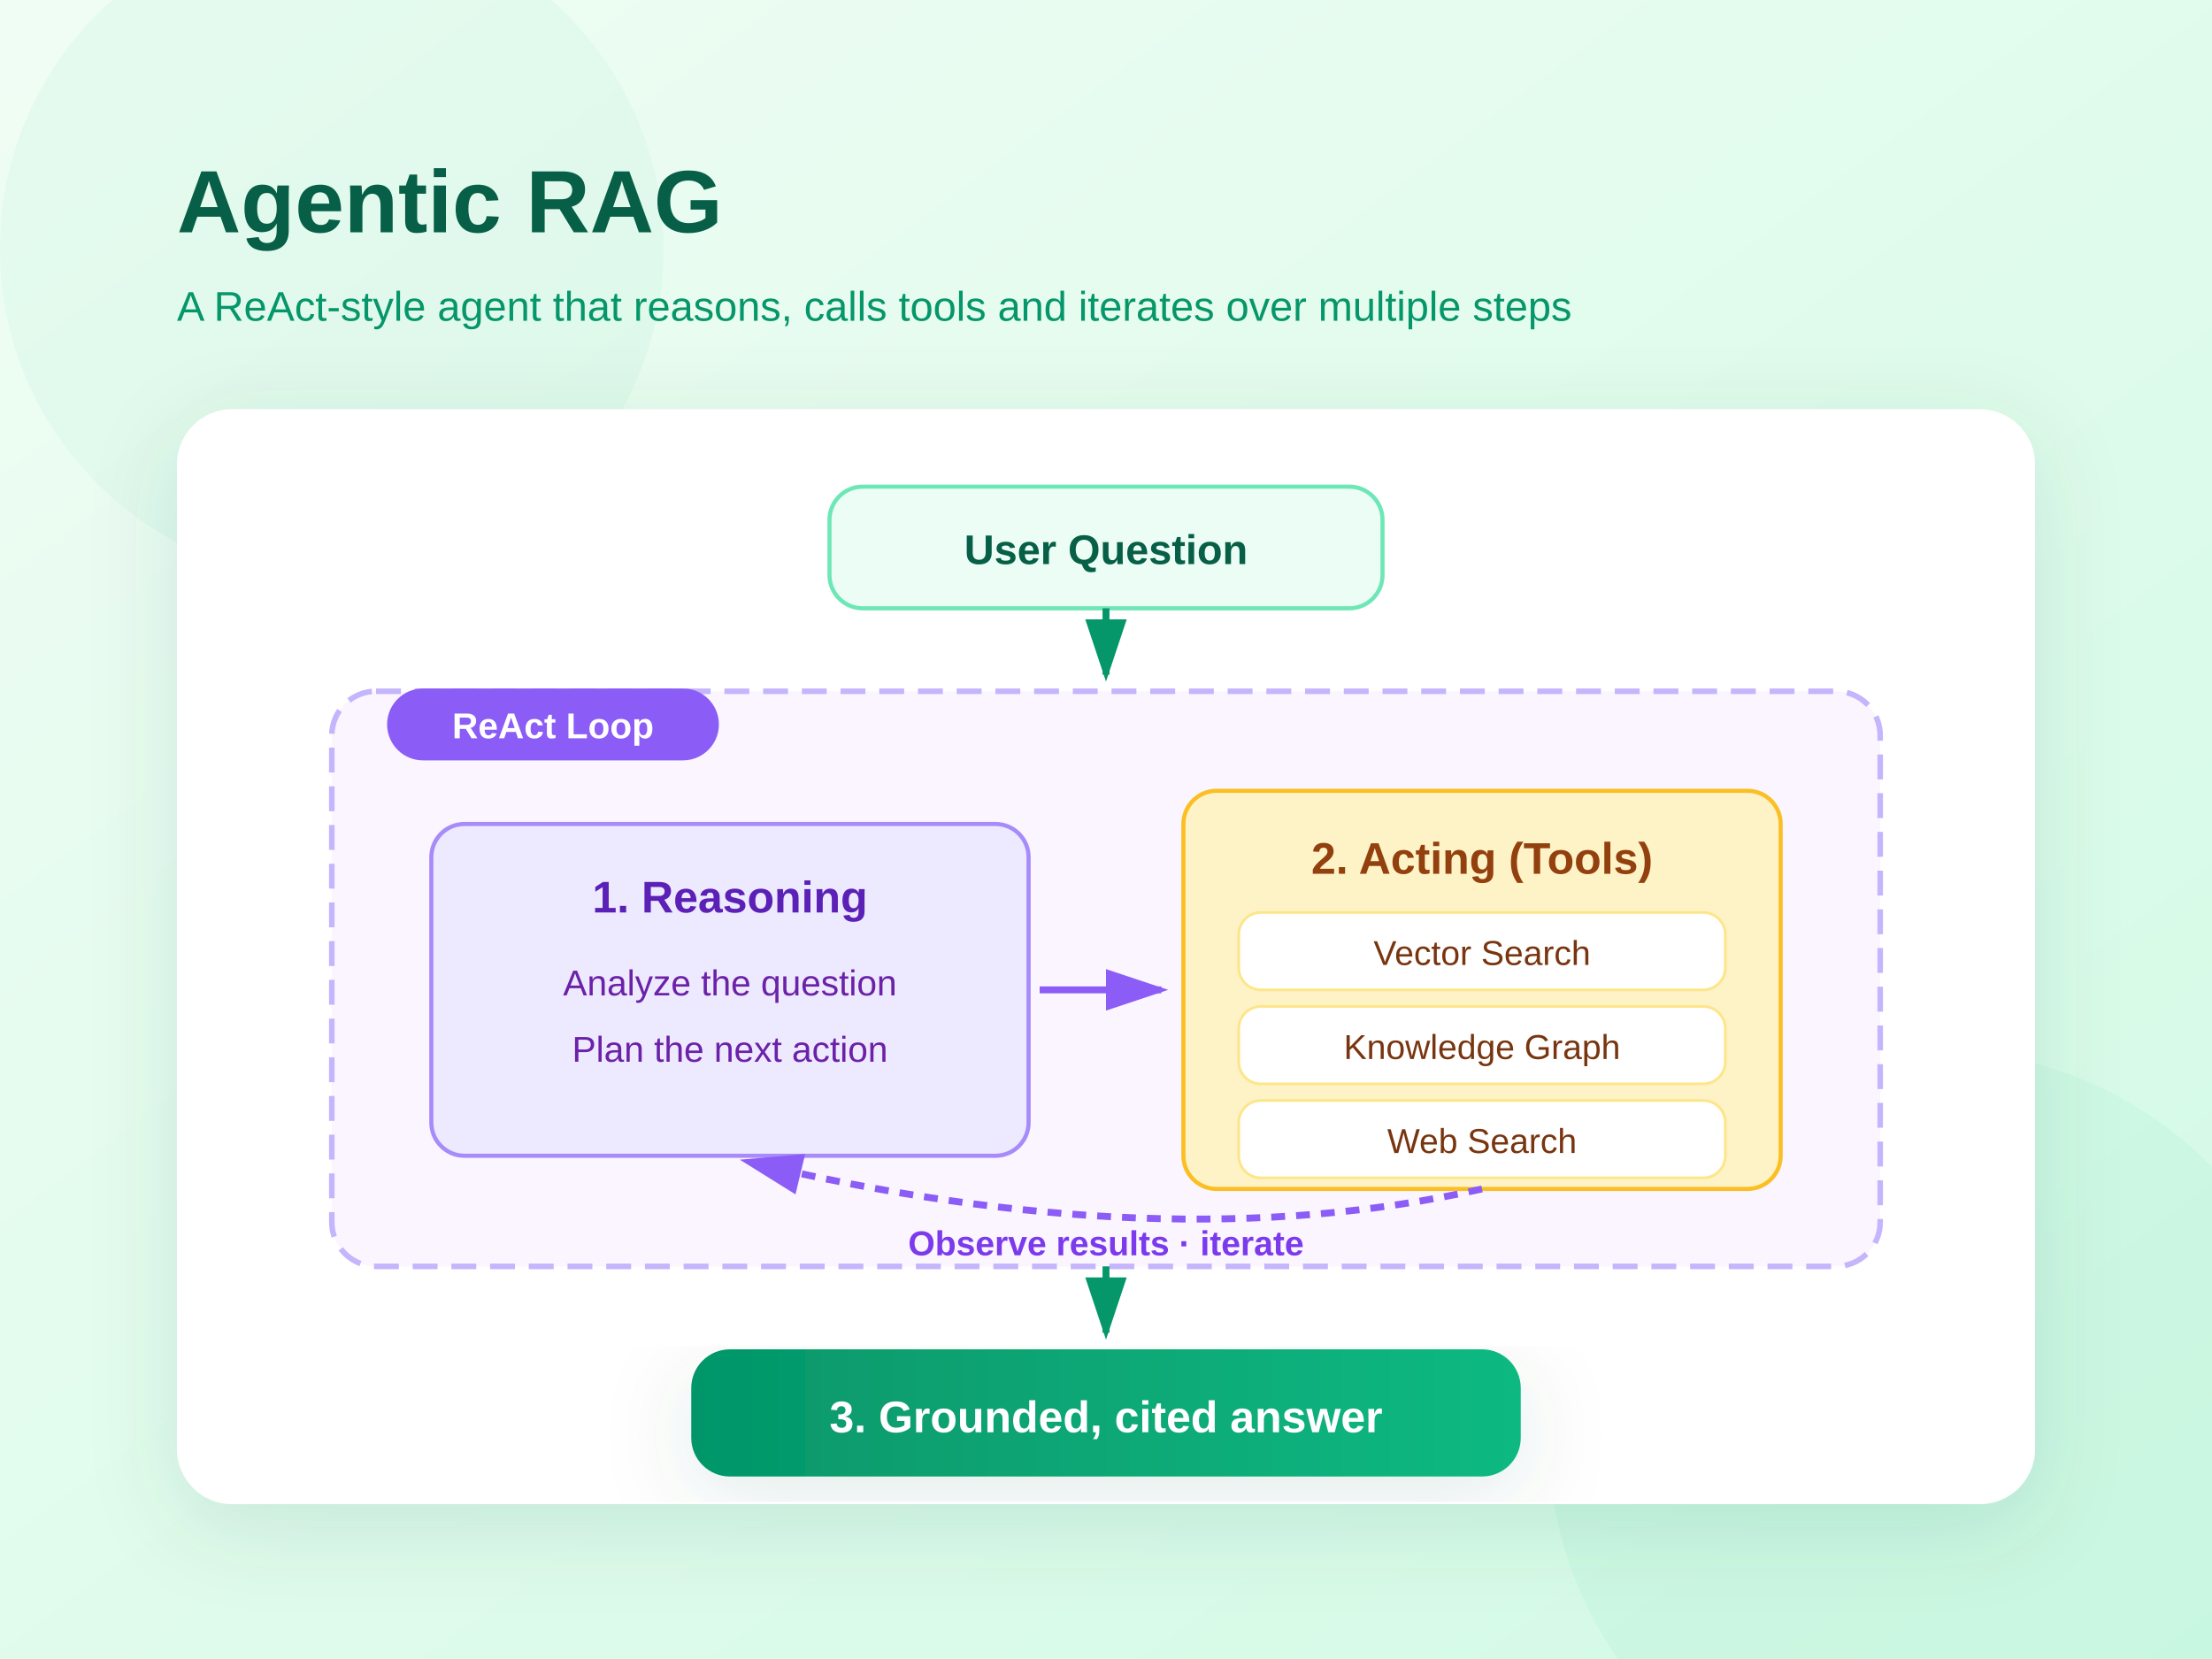
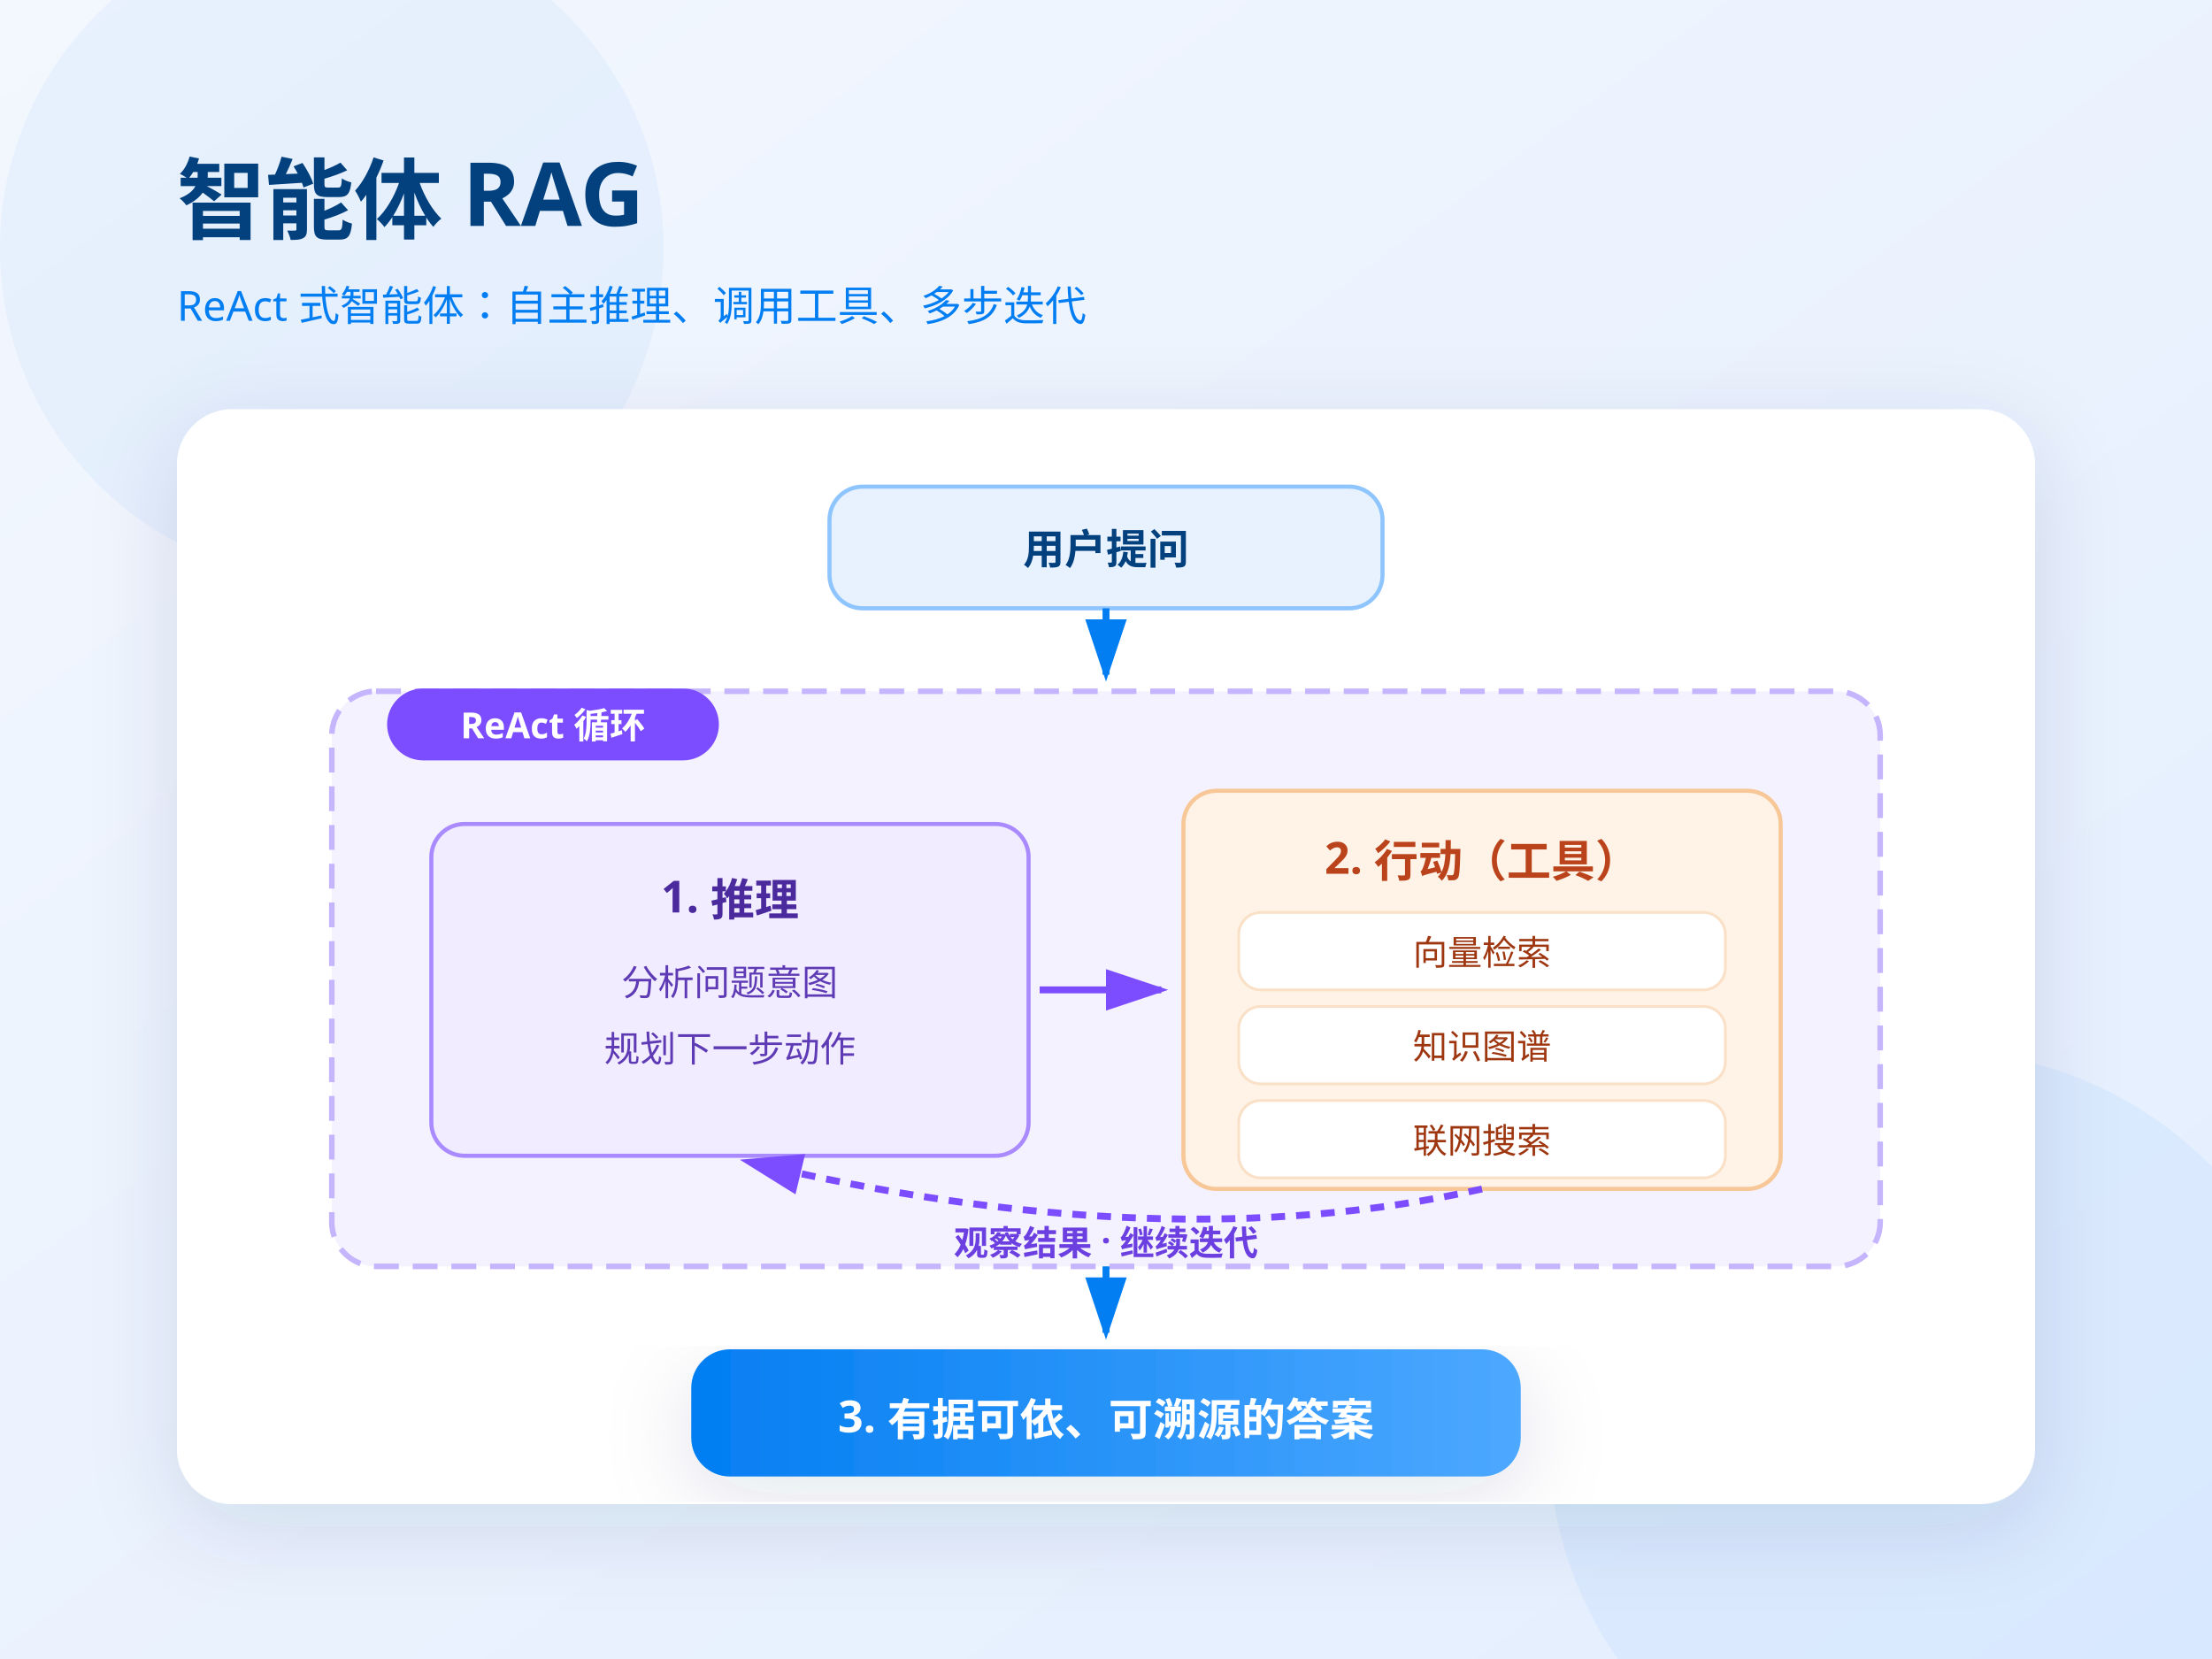
- <svg xmlns="http://www.w3.org/2000/svg" viewBox="0 0 800 600">
+ <svg xmlns="http://www.w3.org/2000/svg" viewBox="0 0 800 600" font-family="Noto Sans SC, Source Han Sans SC, PingFang SC, Microsoft YaHei, sans-serif">
  <defs>
    <linearGradient id="bg4" x1="0%" y1="0%" x2="100%" y2="100%">
-       <stop offset="0%" stop-color="#F0FDF4" />
-       <stop offset="100%" stop-color="#D1FAE5" />
+       <stop offset="0%" stop-color="#F3F7FE" />
+       <stop offset="100%" stop-color="#E3EEFE" />
    </linearGradient>
    <linearGradient id="brand4" x1="0%" y1="0%" x2="100%" y2="0%">
-       <stop offset="0%" stop-color="#059669" />
-       <stop offset="100%" stop-color="#10B981" />
+       <stop offset="0%" stop-color="#037EF2" />
+       <stop offset="100%" stop-color="#4DA8FF" />
    </linearGradient>
    <filter id="soft4" x="-20%" y="-20%" width="140%" height="140%">
-       <feDropShadow dx="0" dy="8" stdDeviation="16" flood-color="#065F46" flood-opacity="0.12" />
+       <feDropShadow dx="0" dy="8" stdDeviation="16" flood-color="#01315F" flood-opacity="0.12" />
    </filter>
  </defs>
  <rect width="800" height="600" fill="url(#bg4)" />
-   <circle cx="120" cy="90" r="120" fill="#10B981" opacity="0.05" />
-   <circle cx="700" cy="520" r="140" fill="#34D399" opacity="0.06" />
-   <text x="64" y="84" font-family="Arial, sans-serif" font-size="32" font-weight="700" fill="#065F46">Agentic RAG</text>
-   <text x="64" y="116" font-family="Arial, sans-serif" font-size="15" fill="#059669">A ReAct-style agent that reasons, calls tools and iterates over multiple steps</text>
+   <circle cx="120" cy="90" r="120" fill="#037EF2" opacity="0.05" />
+   <circle cx="700" cy="520" r="140" fill="#1E90FF" opacity="0.06" />
+   <text x="64" y="84" font-size="32" font-weight="700" fill="#02407E">智能体 RAG</text>
+   <text x="64" y="116" font-size="15" fill="#037EF2">ReAct 式智能体：自主推理、调用工具、多步迭代</text>
  <g filter="url(#soft4)">
    <rect x="64" y="148" width="672" height="396" rx="20" fill="#FFFFFF" />
  </g>
  <g transform="translate(300, 176)">
-     <rect width="200" height="44" rx="12" fill="#ECFDF5" stroke="#6EE7B7" stroke-width="1.5" />
-     <text x="100" y="28" font-family="Arial, sans-serif" font-size="15" font-weight="600" fill="#065F46" text-anchor="middle">User Question</text>
+     <rect width="200" height="44" rx="12" fill="#E8F2FE" stroke="#8FC5FE" stroke-width="1.5" />
+     <text x="100" y="28" font-size="15" font-weight="600" fill="#02407E" text-anchor="middle">用户提问</text>
  </g>
-   <path d="M400 220 V244" stroke="#059669" stroke-width="2.5" marker-end="url(#arrG4)" />
+   <path d="M400 220 V244" stroke="#037EF2" stroke-width="2.5" marker-end="url(#arrG4)" />
  <g transform="translate(120, 250)">
-     <rect width="560" height="208" rx="16" fill="#FAF5FF" stroke="#C4B5FD" stroke-width="2" stroke-dasharray="9,5" />
-     <rect x="20" y="-1" width="120" height="26" rx="13" fill="#8B5CF6" />
-     <text x="80" y="17" font-family="Arial, sans-serif" font-size="13" font-weight="700" fill="#FFFFFF" text-anchor="middle">ReAct Loop</text>
+     <rect width="560" height="208" rx="16" fill="#F5F2FF" stroke="#C4B5FD" stroke-width="2" stroke-dasharray="9,5" />
+     <rect x="20" y="-1" width="120" height="26" rx="13" fill="#7C4DFF" />
+     <text x="80" y="17" font-size="13" font-weight="700" fill="#FFFFFF" text-anchor="middle">ReAct 循环</text>
    <g transform="translate(36, 48)">
-       <rect width="216" height="120" rx="12" fill="#EDE9FE" stroke="#A78BFA" stroke-width="1.5" />
-       <text x="108" y="32" font-family="Arial, sans-serif" font-size="16" font-weight="700" fill="#5B21B6" text-anchor="middle">1. Reasoning</text>
-       <text x="108" y="62" font-family="Arial, sans-serif" font-size="13" fill="#6B21A8" text-anchor="middle">Analyze the question</text>
-       <text x="108" y="86" font-family="Arial, sans-serif" font-size="13" fill="#6B21A8" text-anchor="middle">Plan the next action</text>
+       <rect width="216" height="120" rx="12" fill="#F1ECFF" stroke="#A98BFF" stroke-width="1.5" />
+       <text x="108" y="32" font-size="16" font-weight="700" fill="#4B2A9E" text-anchor="middle">1. 推理</text>
+       <text x="108" y="62" font-size="13" fill="#5E3BB5" text-anchor="middle">分析问题意图</text>
+       <text x="108" y="86" font-size="13" fill="#5E3BB5" text-anchor="middle">规划下一步动作</text>
    </g>
-     <path d="M256 108 H300" stroke="#8B5CF6" stroke-width="2.5" marker-end="url(#arrP4)" />
+     <path d="M256 108 H300" stroke="#7C4DFF" stroke-width="2.5" marker-end="url(#arrP4)" />
    <g transform="translate(308, 36)">
-       <rect width="216" height="144" rx="12" fill="#FEF3C7" stroke="#FBBF24" stroke-width="1.5" />
-       <text x="108" y="30" font-family="Arial, sans-serif" font-size="16" font-weight="700" fill="#92400E" text-anchor="middle">2. Acting (Tools)</text>
-       <g font-family="Arial, sans-serif" font-size="12.5" fill="#78350F" text-anchor="middle">
-         <rect x="20" y="44" width="176" height="28" rx="8" fill="#FFFFFF" stroke="#FDE68A" />
-         <text x="108" y="63">Vector Search</text>
-         <rect x="20" y="78" width="176" height="28" rx="8" fill="#FFFFFF" stroke="#FDE68A" />
-         <text x="108" y="97">Knowledge Graph</text>
-         <rect x="20" y="112" width="176" height="28" rx="8" fill="#FFFFFF" stroke="#FDE68A" />
-         <text x="108" y="131">Web Search</text>
+       <rect width="216" height="144" rx="12" fill="#FEF3E6" stroke="#F7C797" stroke-width="1.5" />
+       <text x="108" y="30" font-size="16" font-weight="700" fill="#BA431B" text-anchor="middle">2. 行动（工具）</text>
+       <g font-size="12.5" fill="#9E3610" text-anchor="middle">
+         <rect x="20" y="44" width="176" height="28" rx="8" fill="#FFFFFF" stroke="#F9E0C7" />
+         <text x="108" y="63">向量检索</text>
+         <rect x="20" y="78" width="176" height="28" rx="8" fill="#FFFFFF" stroke="#F9E0C7" />
+         <text x="108" y="97">知识图谱</text>
+         <rect x="20" y="112" width="176" height="28" rx="8" fill="#FFFFFF" stroke="#F9E0C7" />
+         <text x="108" y="131">联网搜索</text>
      </g>
    </g>
-     <path d="M416 180 Q 300 206 150 170" stroke="#8B5CF6" stroke-width="2.5" stroke-dasharray="5,4" fill="none" marker-end="url(#arrP4)" />
-     <text x="280" y="204" font-family="Arial, sans-serif" font-size="12.5" font-weight="600" fill="#7C3AED" text-anchor="middle">Observe results · iterate</text>
+     <path d="M416 180 Q 300 206 150 170" stroke="#7C4DFF" stroke-width="2.5" stroke-dasharray="5,4" fill="none" marker-end="url(#arrP4)" />
+     <text x="280" y="204" font-size="12.5" font-weight="600" fill="#6B3FE0" text-anchor="middle">观察结果 · 继续迭代</text>
  </g>
-   <path d="M400 458 V482" stroke="#059669" stroke-width="2.5" marker-end="url(#arrG4)" />
+   <path d="M400 458 V482" stroke="#037EF2" stroke-width="2.5" marker-end="url(#arrG4)" />
  <g transform="translate(250, 488)">
    <rect width="300" height="46" rx="14" fill="url(#brand4)" filter="url(#soft4)" />
-     <text x="150" y="30" font-family="Arial, sans-serif" font-size="16" font-weight="700" fill="#FFFFFF" text-anchor="middle">3. Grounded, cited answer</text>
+     <text x="150" y="30" font-size="16" font-weight="700" fill="#FFFFFF" text-anchor="middle">3. 有据可依、可溯源的答案</text>
  </g>
  <defs>
    <marker id="arrG4" markerWidth="9" markerHeight="9" refX="8" refY="3" orient="auto">
-       <polygon points="0 0, 9 3, 0 6" fill="#059669" />
+       <polygon points="0 0, 9 3, 0 6" fill="#037EF2" />
    </marker>
    <marker id="arrP4" markerWidth="9" markerHeight="9" refX="8" refY="3" orient="auto">
-       <polygon points="0 0, 9 3, 0 6" fill="#8B5CF6" />
+       <polygon points="0 0, 9 3, 0 6" fill="#7C4DFF" />
    </marker>
  </defs>
</svg>
